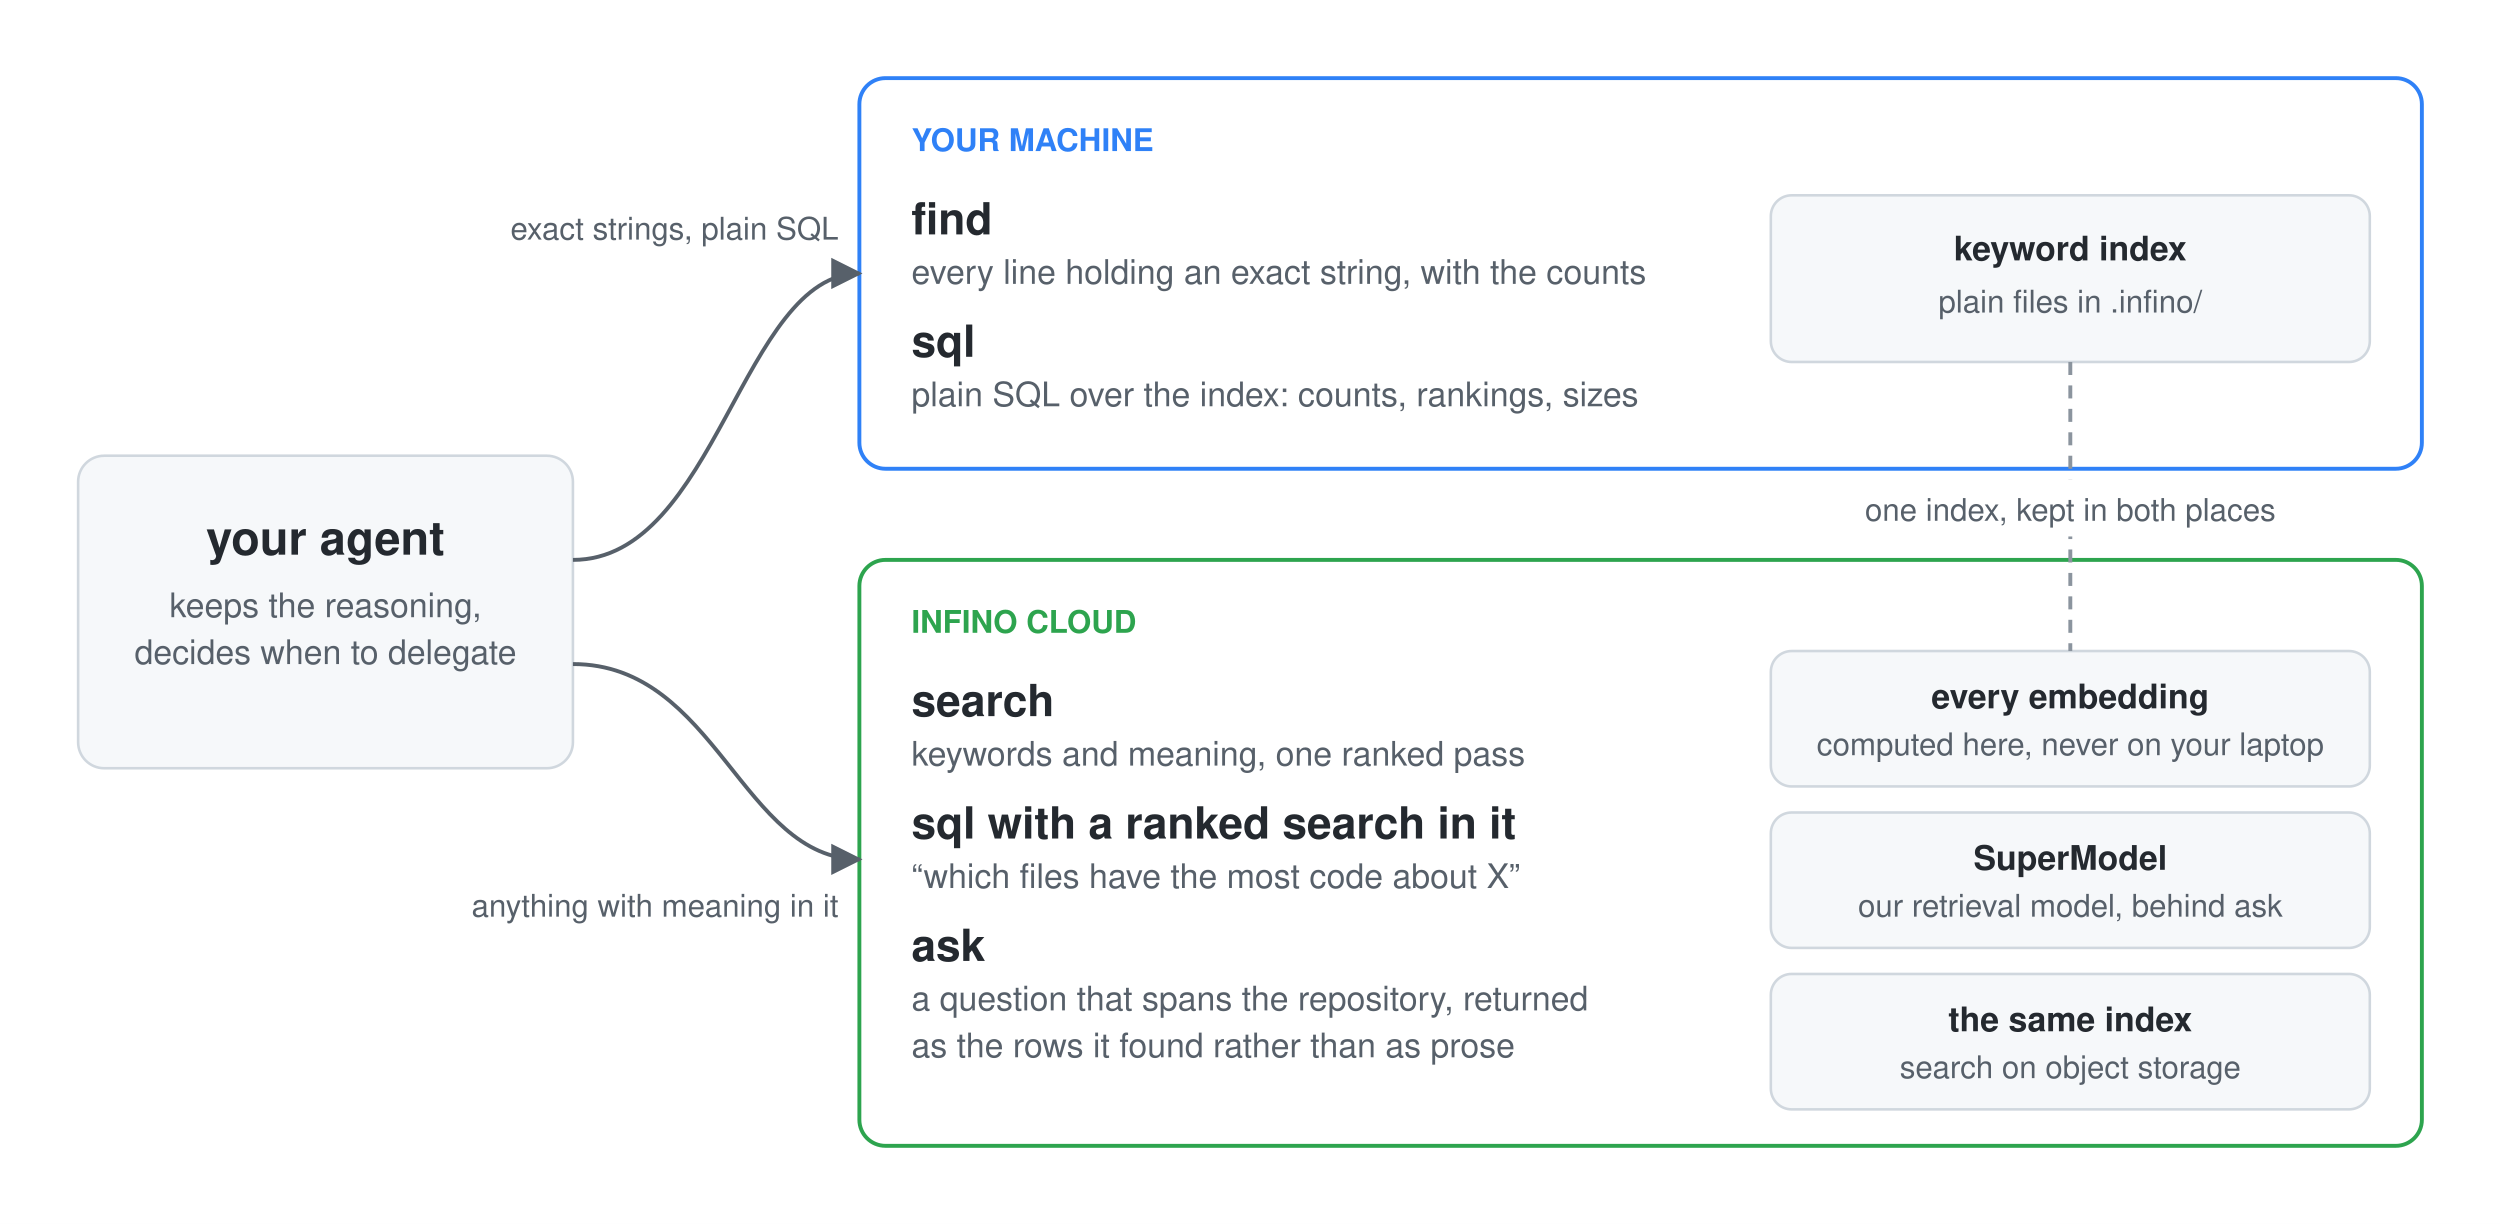
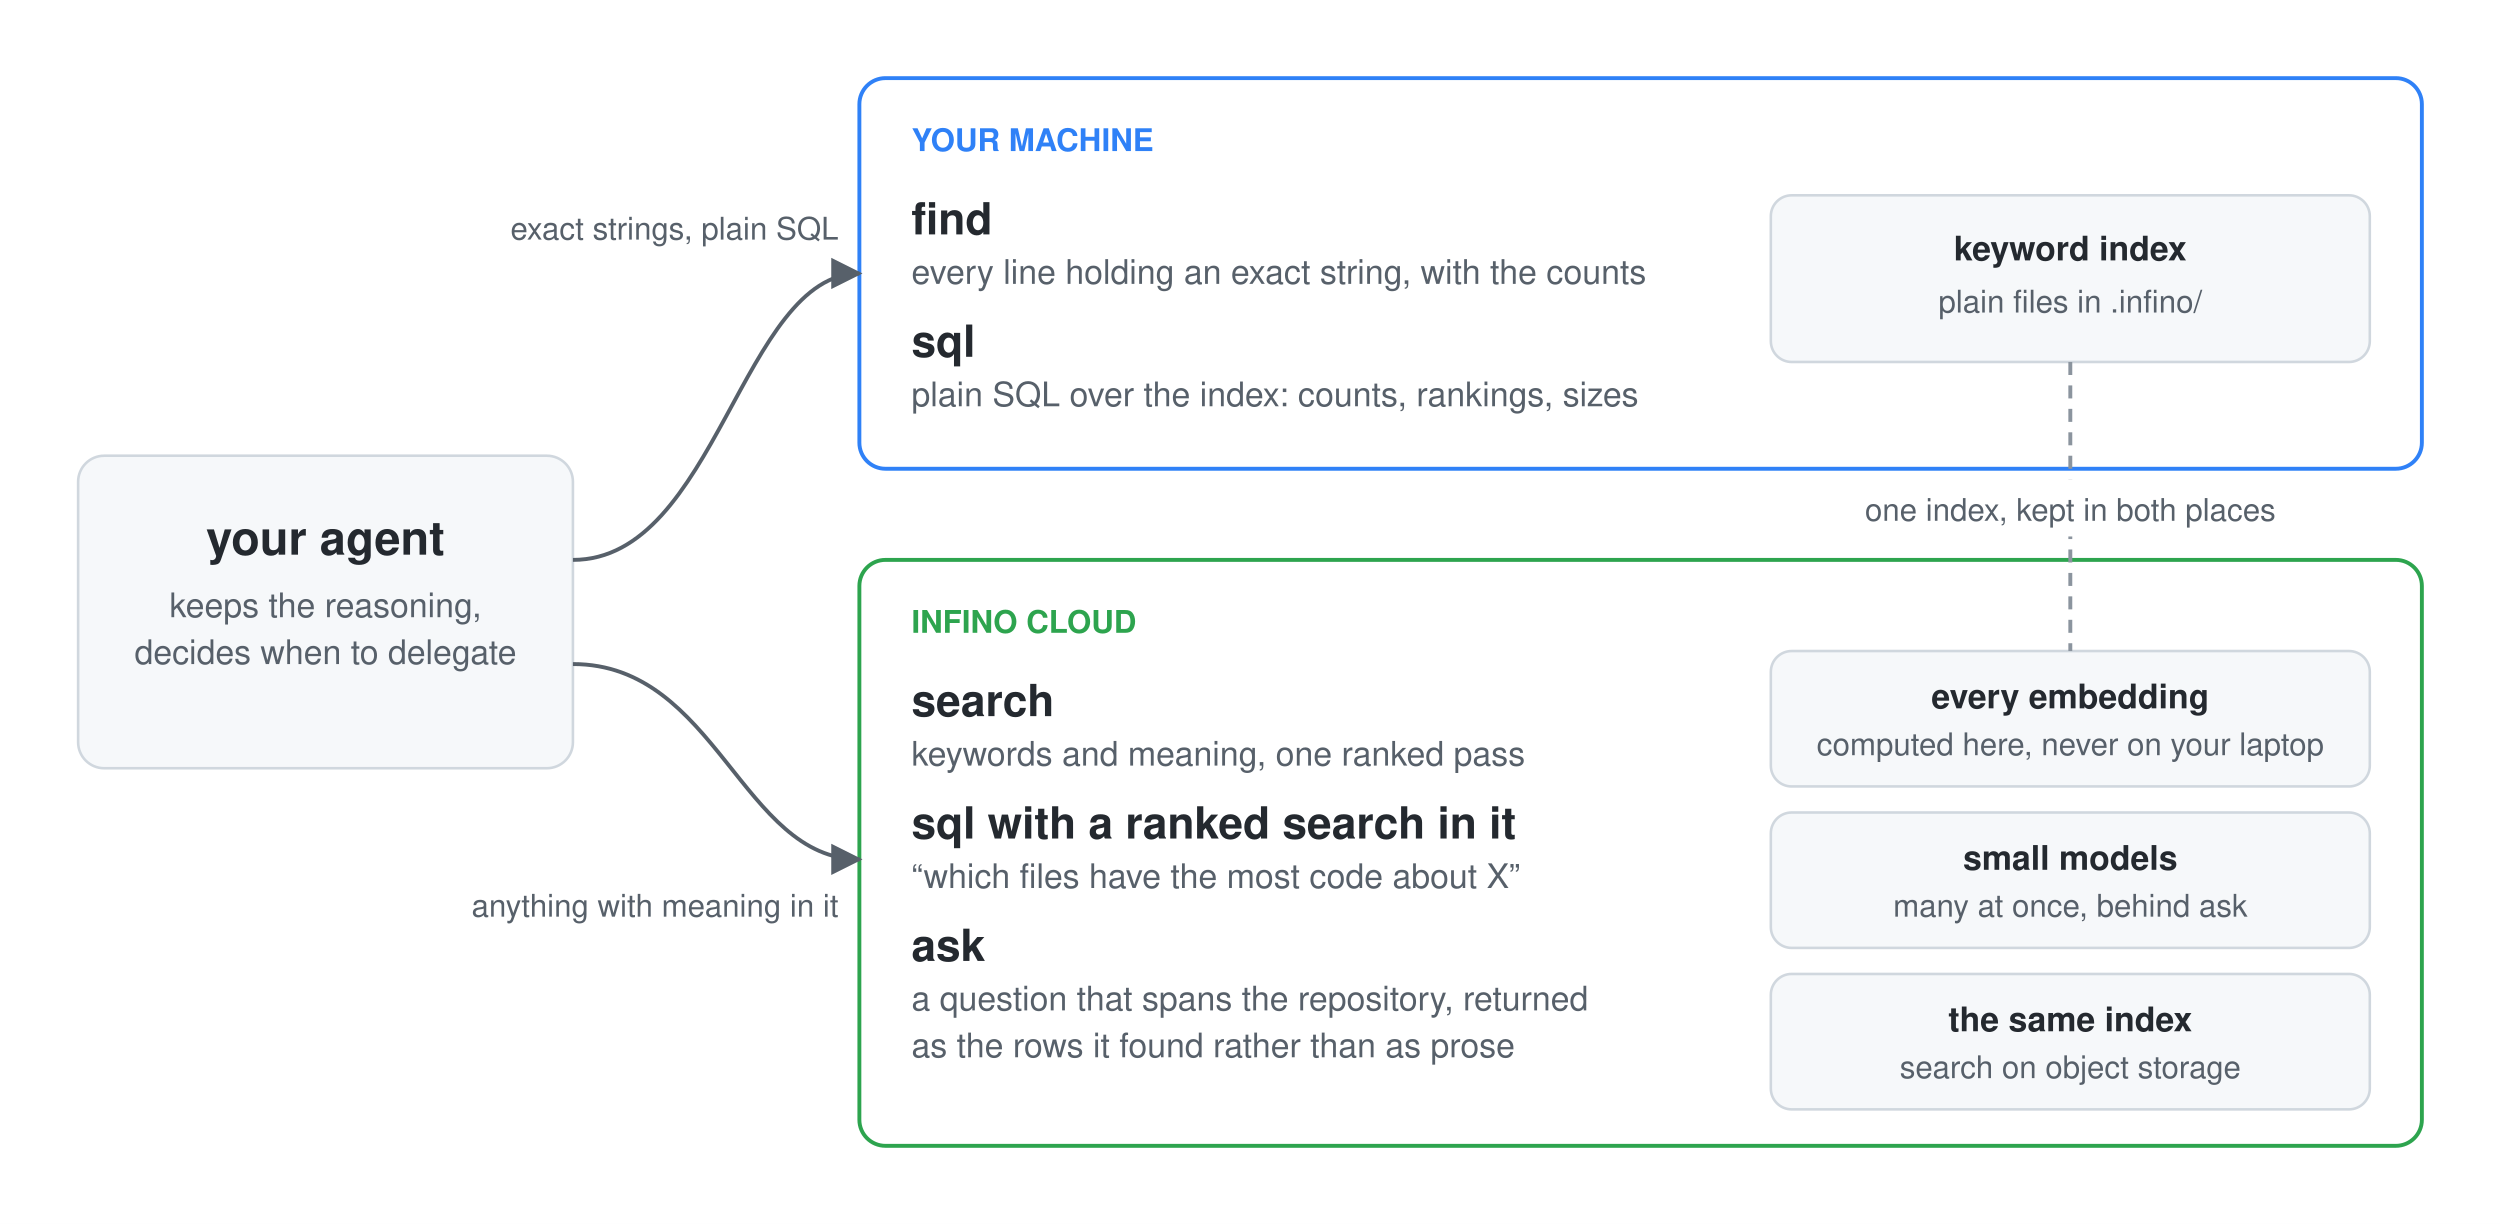
<svg xmlns="http://www.w3.org/2000/svg" width="960" height="470" viewBox="0 0 960 470" font-family="-apple-system, BlinkMacSystemFont, Segoe UI, Helvetica, Arial, sans-serif">
  <defs>
    <marker id="arrow" viewBox="0 0 10 10" refX="9" refY="5" markerWidth="8" markerHeight="8" orient="auto-start-reverse">
      <path d="M 0 0 L 10 5 L 0 10 z" fill="#57606a" />
    </marker>
  </defs>
  <rect width="960" height="470" fill="#ffffff" />
  <rect x="30" y="175" width="190" height="120" rx="10" fill="#f6f8fa" stroke="#d0d7de" />
  <text x="125" y="213" fill="#24292f" font-size="18" font-weight="600" text-anchor="middle">your agent</text>
  <text x="125" y="237" fill="#57606a" font-size="13" text-anchor="middle">keeps the reasoning,</text>
  <text x="125" y="255" fill="#57606a" font-size="13" text-anchor="middle">decides when to delegate</text>
  <rect x="330" y="30" width="600" height="150" rx="10" fill="#ffffff" stroke="#2f81f7" stroke-width="1.5" />
  <text x="350" y="58" fill="#2f81f7" font-size="12" font-weight="600">YOUR MACHINE</text>
  <text x="350" y="90" fill="#24292f" font-size="17" font-weight="600">find</text>
  <text x="350" y="109" fill="#57606a" font-size="13">every line holding an exact string, with the counts</text>
  <text x="350" y="137" fill="#24292f" font-size="17" font-weight="600">sql</text>
  <text x="350" y="156" fill="#57606a" font-size="13">plain SQL over the index: counts, rankings, sizes</text>
  <rect x="680" y="75" width="230" height="64" rx="8" fill="#f6f8fa" stroke="#d0d7de" />
  <text x="795" y="100" fill="#24292f" font-size="13" font-weight="600" text-anchor="middle">keyword index</text>
  <text x="795" y="120" fill="#57606a" font-size="12" text-anchor="middle">plain files in .infino/</text>
  <rect x="330" y="215" width="600" height="225" rx="10" fill="#ffffff" stroke="#2da44e" stroke-width="1.5" />
  <text x="350" y="243" fill="#2da44e" font-size="12" font-weight="600">INFINO CLOUD</text>
  <text x="350" y="275" fill="#24292f" font-size="17" font-weight="600">search</text>
  <text x="350" y="294" fill="#57606a" font-size="13">keywords and meaning, one ranked pass</text>
  <text x="350" y="322" fill="#24292f" font-size="17" font-weight="600">sql with a ranked search in it</text>
  <text x="350" y="341" fill="#57606a" font-size="13">“which files have the most code about X”</text>
  <text x="350" y="369" fill="#24292f" font-size="17" font-weight="600">ask</text>
  <text x="350" y="388" fill="#57606a" font-size="13">a question that spans the repository, returned</text>
  <text x="350" y="406" fill="#57606a" font-size="13">as the rows it found rather than as prose</text>
  <rect x="680" y="250" width="230" height="52" rx="8" fill="#f6f8fa" stroke="#d0d7de" />
  <text x="795" y="272" fill="#24292f" font-size="13" font-weight="600" text-anchor="middle">every embedding</text>
  <text x="795" y="290" fill="#57606a" font-size="12" text-anchor="middle">computed here, never on your laptop</text>
  <rect x="680" y="312" width="230" height="52" rx="8" fill="#f6f8fa" stroke="#d0d7de" />
-   <text x="795" y="334" fill="#24292f" font-size="13" font-weight="600" text-anchor="middle">SuperModel</text>
-   <text x="795" y="352" fill="#57606a" font-size="12" text-anchor="middle">our retrieval model, behind ask</text>
+   <text x="795" y="334" fill="#24292f" font-size="13" font-weight="600" text-anchor="middle">small models</text>
+   <text x="795" y="352" fill="#57606a" font-size="12" text-anchor="middle">many at once, behind ask</text>
  <rect x="680" y="374" width="230" height="52" rx="8" fill="#f6f8fa" stroke="#d0d7de" />
  <text x="795" y="396" fill="#24292f" font-size="13" font-weight="600" text-anchor="middle">the same index</text>
  <text x="795" y="414" fill="#57606a" font-size="12" text-anchor="middle">search on object storage</text>
  <path d="M 220 215 C 275 215, 285 105, 330 105" fill="none" stroke="#57606a" stroke-width="1.5" marker-end="url(#arrow)" />
  <text x="322" y="92" fill="#57606a" font-size="12" text-anchor="end">exact strings, plain SQL</text>
  <path d="M 220 255 C 275 255, 285 330, 330 330" fill="none" stroke="#57606a" stroke-width="1.5" marker-end="url(#arrow)" />
  <text x="322" y="352" fill="#57606a" font-size="12" text-anchor="end">anything with meaning in it</text>
  <path d="M 795 139 L 795 250" fill="none" stroke="#8b949e" stroke-width="1.5" stroke-dasharray="5 4" />
  <rect x="690" y="184" width="210" height="22" rx="4" fill="#ffffff" />
  <text x="795" y="200" fill="#57606a" font-size="12" text-anchor="middle">one index, kept in both places</text>
</svg>
